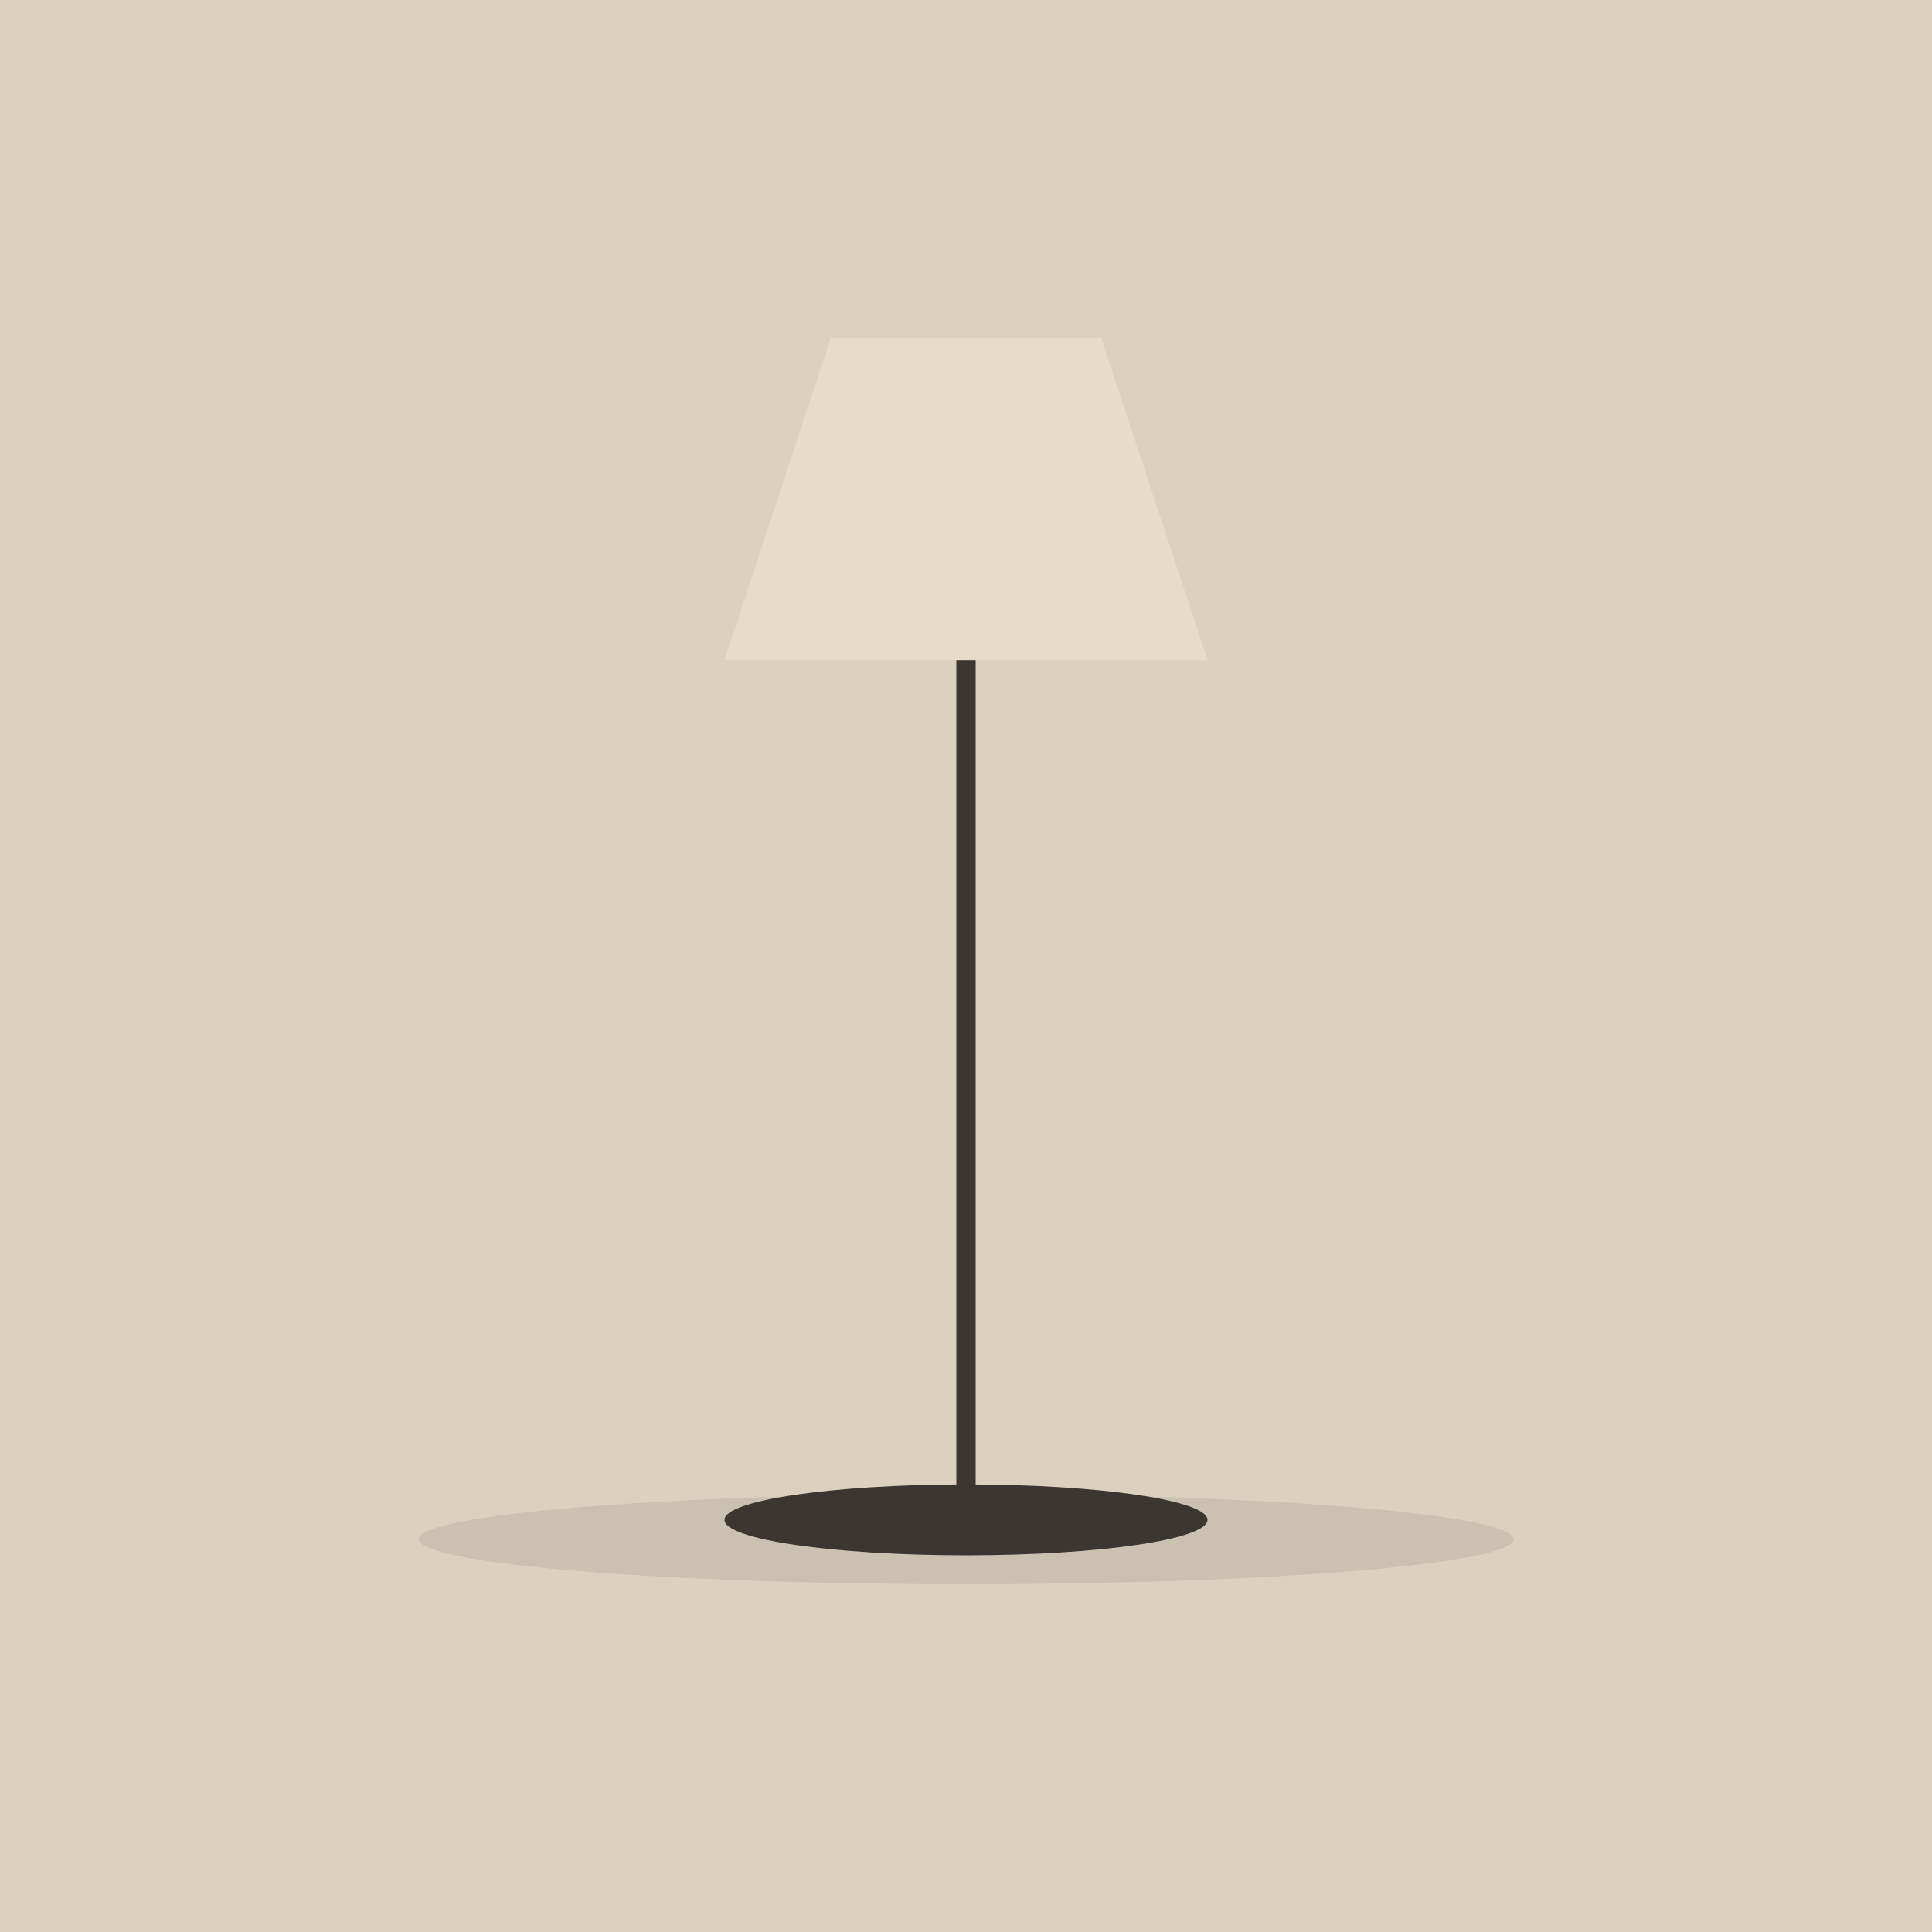
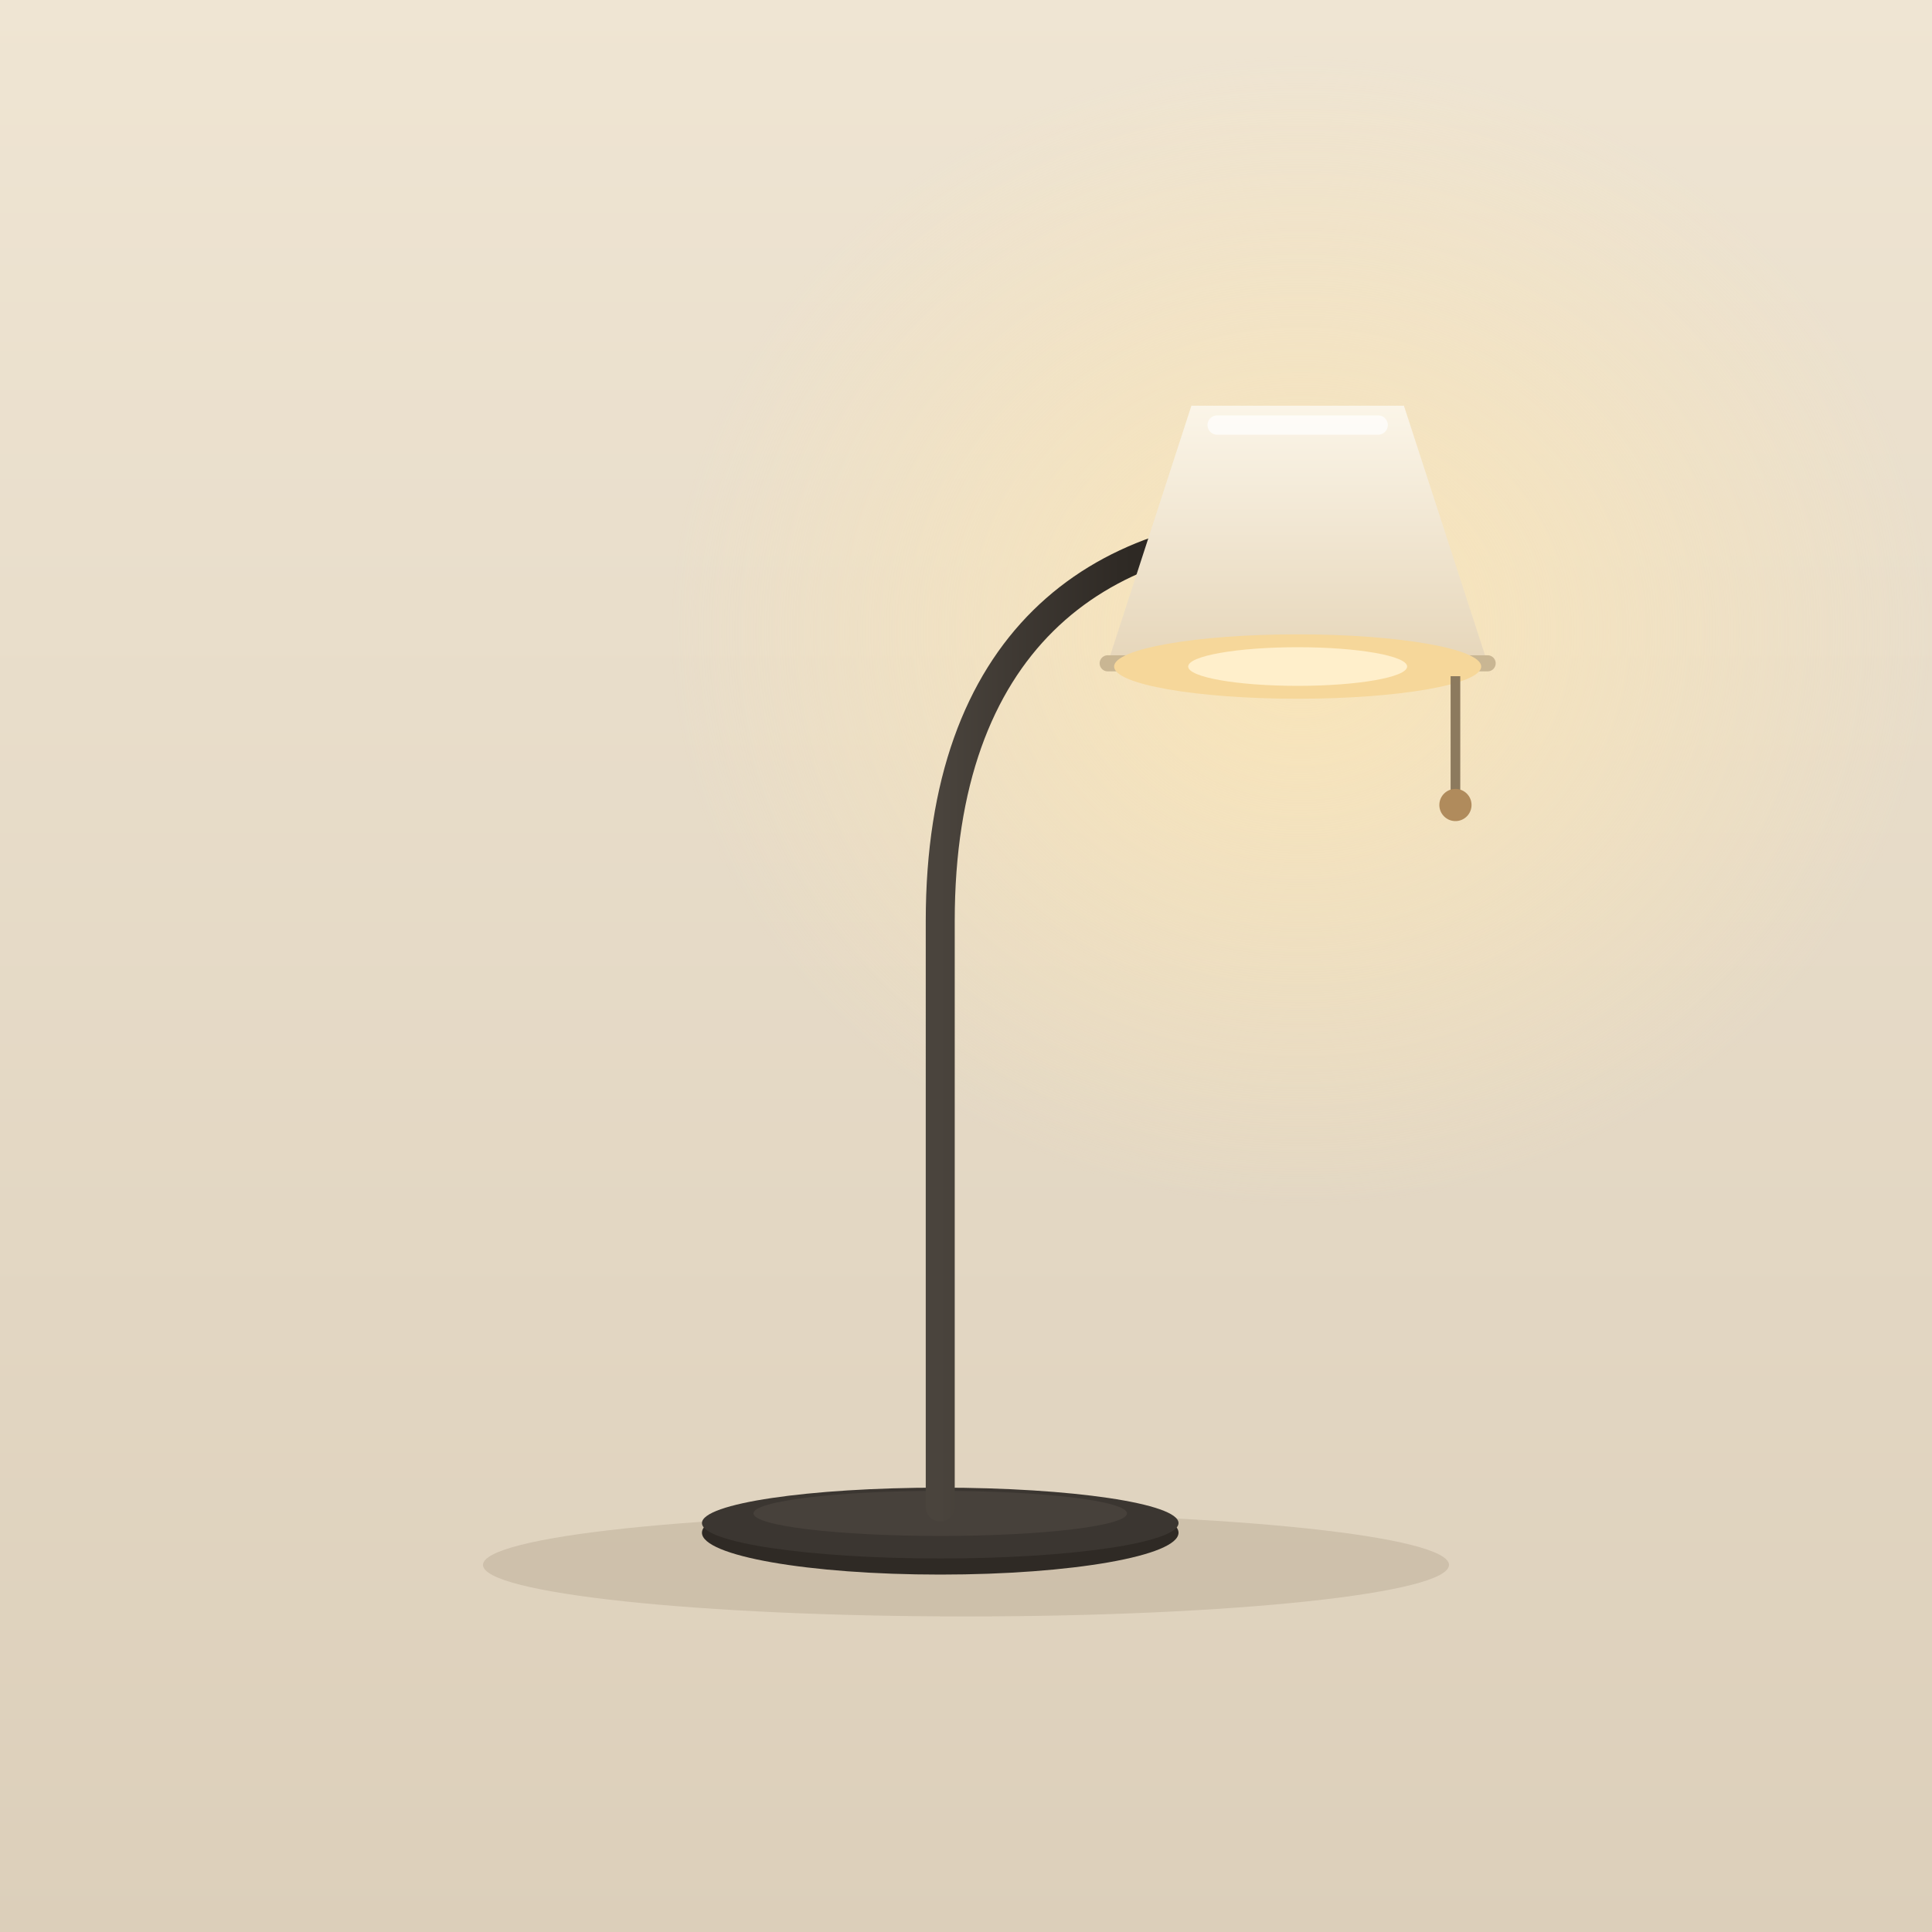
<svg xmlns="http://www.w3.org/2000/svg" viewBox="0 0 600 600">
-   <rect width="600" height="600" fill="#DCD1BF" />
-   <ellipse cx="300" cy="478" rx="170" ry="14" fill="#000" opacity=".08" />
-   <ellipse cx="300" cy="472" rx="75" ry="11" fill="#3B3631" />
-   <rect x="297" y="200" width="6" height="272" fill="#3B3631" />
-   <path d="M225 205L258 105h84l33 100Z" fill="#E8DCC8" />
+   <defs>
+     <linearGradient id="l-bg" x1="0" y1="0" x2="0" y2="1">
+       <stop offset="0" stop-color="#EFE5D3" />
+       <stop offset="1" stop-color="#DCCFBA" />
+     </linearGradient>
+     <radialGradient id="l-glow" cx="50%" cy="50%" r="50%">
+       <stop offset="0" stop-color="#FBE6B8" stop-opacity=".95" />
+       <stop offset="1" stop-color="#FBE6B8" stop-opacity="0" />
+     </radialGradient>
+     <linearGradient id="l-shade" x1="0" y1="0" x2="0" y2="1">
+       <stop offset="0" stop-color="#FBF5E8" />
+       <stop offset="1" stop-color="#E6D6BA" />
+     </linearGradient>
+     <linearGradient id="l-pole" x1="0" y1="0" x2="1" y2="0">
+       <stop offset="0" stop-color="#4A443D" />
+       <stop offset=".5" stop-color="#2F2A25" />
+       <stop offset="1" stop-color="#211D19" />
+     </linearGradient>
+   </defs>
+   <rect width="600" height="600" fill="url(#l-bg)" />
+   <ellipse cx="404" cy="196" rx="196" ry="180" fill="url(#l-glow)" />
+   <ellipse cx="300" cy="486" rx="150" ry="16" fill="#6E5A42" opacity=".16" />
+   <ellipse cx="292" cy="476" rx="74" ry="13" fill="#2F2A25" />
+   <ellipse cx="292" cy="473" rx="74" ry="11" fill="#3B3631" />
+   <ellipse cx="292" cy="470" rx="58" ry="7" fill="#514A43" opacity=".55" />
+   <path d="M292 468 V286 C292 200 340 164 404 164" fill="none" stroke="url(#l-pole)" stroke-width="9" stroke-linecap="round" />
+   <path d="M370 126 H436 L462 206 H344 Z" fill="url(#l-shade)" />
+   <path d="M344 206 H462" stroke="#C9B693" stroke-width="5" stroke-linecap="round" />
+   <ellipse cx="403" cy="207" rx="57" ry="10" fill="#F6D79A" />
+   <ellipse cx="403" cy="207" rx="34" ry="6" fill="#FFEFCB" />
+   <path d="M378 132 H428" stroke="#FFFFFF" stroke-width="6" stroke-linecap="round" opacity=".7" />
+   <path d="M452 210 V246" stroke="#8C7A5E" stroke-width="3" />
+   <circle cx="452" cy="250" r="5" fill="#B08B5C" />
</svg>
